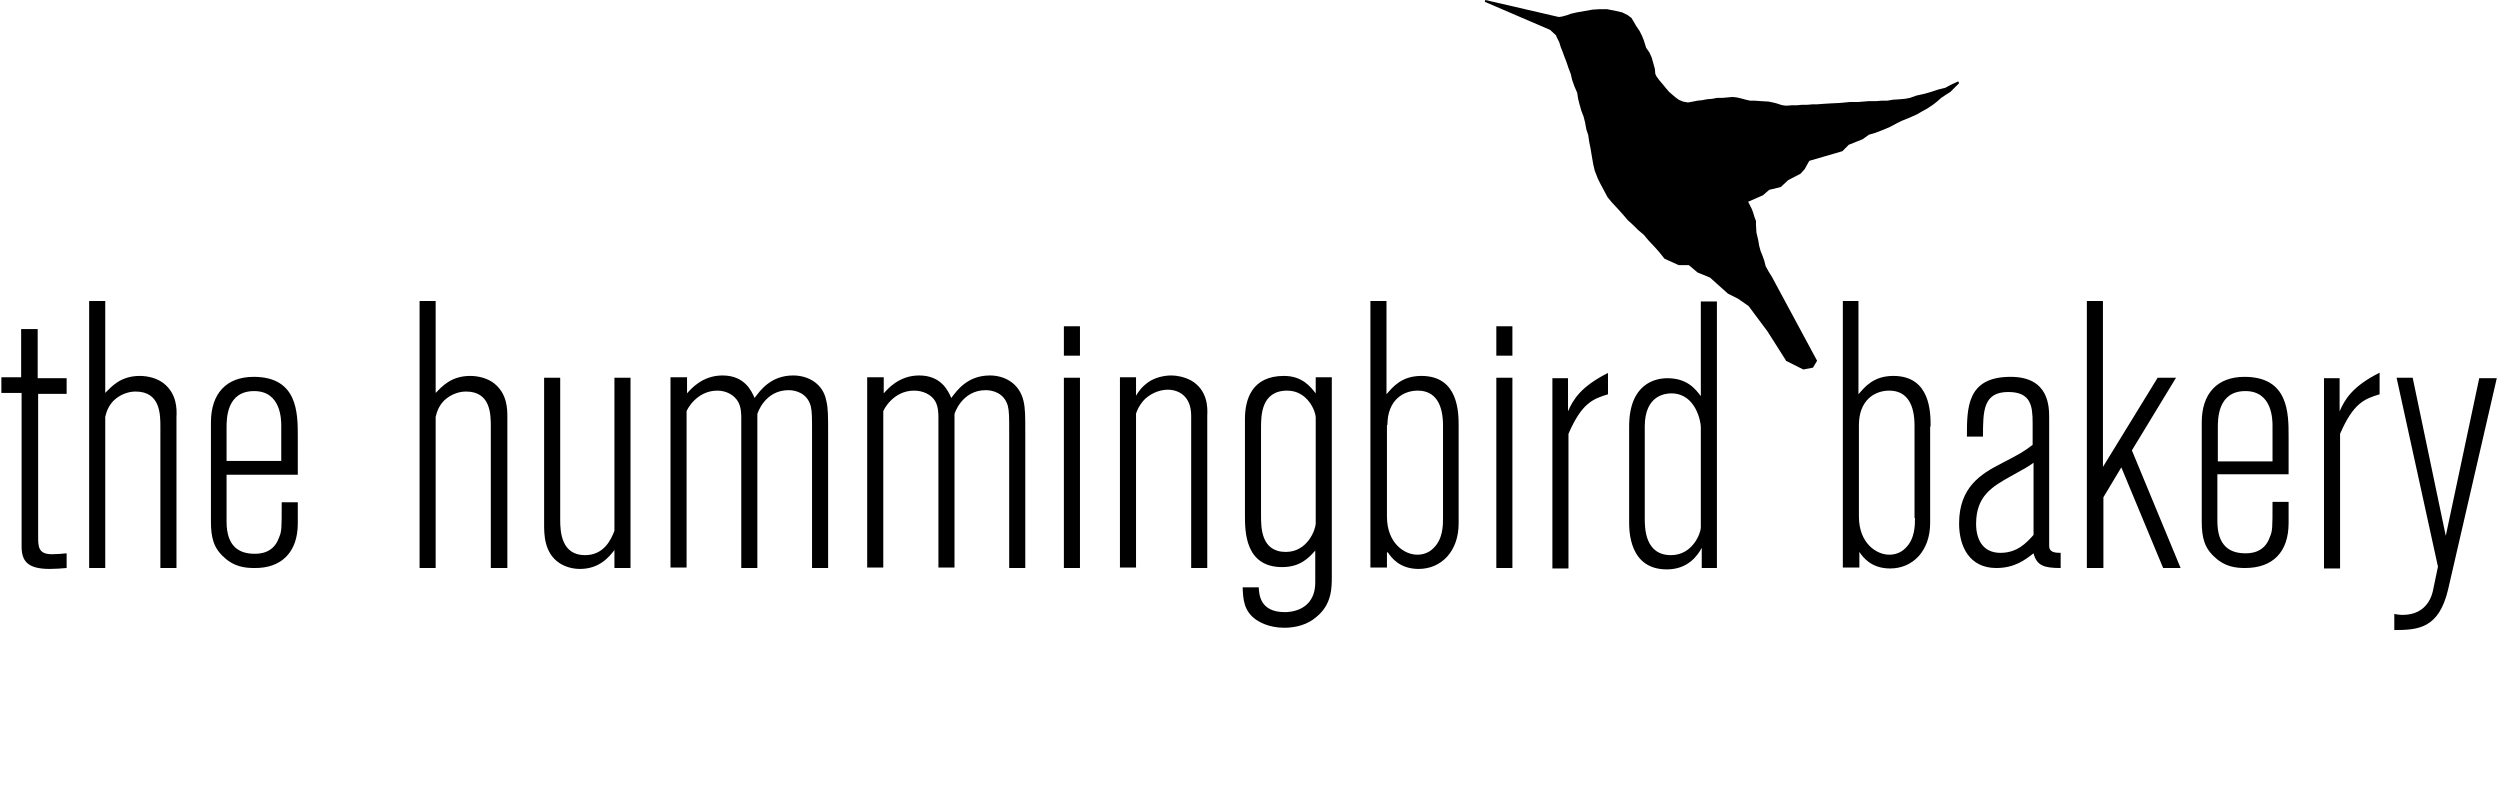
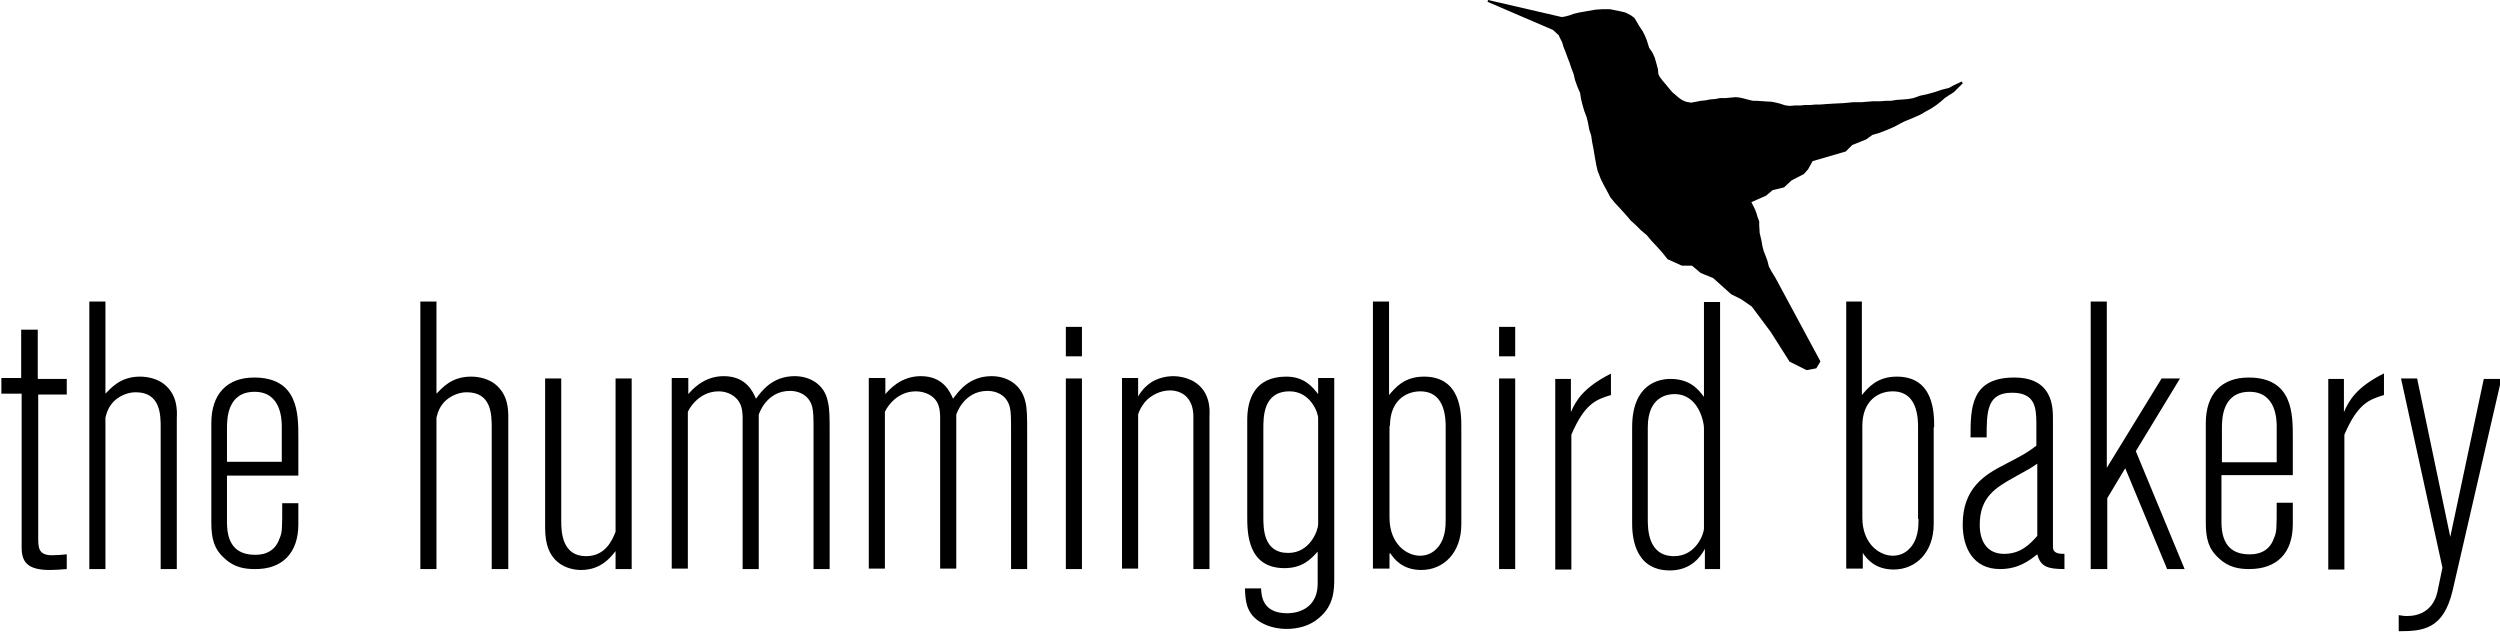
- <svg xmlns="http://www.w3.org/2000/svg" class="logo logo--hummingbird-bakery" width="544" height="174">
+ <svg xmlns="http://www.w3.org/2000/svg" class="logo logo--hummingbird-bakery" preserveAspectRatio="xMinYMin slice" viewbox="0 0 544 174">
  <g fill="currentColor" fill-rule="nonzero">
    <path d="M8.2 71.6H4.6v10.5H.3v3.4h4.4v33.4c0 3.1 1.2 4.9 6.1 4.9 1.2 0 2.5-.1 3.7-.2v-3.2c-.9.1-2.3.2-3.2.2-3 0-3-1.7-3-3.9v-31h6.2v-3.4H8.2V71.6zM35.6 83.4c-1.3-1-3.2-1.6-5.2-1.6-4.2 0-6.2 2.4-7.5 3.7v-20h-3.5v58.1h3.5V90.7c.3-1.2.7-2.4 1.9-3.6 1.3-1.2 3-1.9 4.7-1.9 5.4 0 5.4 5 5.4 7.7v30.7h3.5V90.8c.1-1.8.1-5.1-2.8-7.4zM64.8 113.9v-4.6h-3.5c0 5.9 0 6.3-.6 7.7-1.2 3.5-4.4 3.5-5.3 3.5-3.4 0-6.1-1.6-6.1-7v-10.2h15.5V95c0-5.1 0-13-9.6-13-5.9 0-9.3 3.6-9.3 9.9v21.6c0 3.5.6 5.8 2.9 7.8 2.1 2 4.5 2.3 6.5 2.3 6 .1 9.5-3.5 9.5-9.7zM49.3 93.1c0-2 0-8 6-8 5.9 0 5.9 6.3 5.9 7.6v7.6H49.3v-7.2zM110.4 123.6V90.8c0-1.8 0-5.1-2.9-7.4-1.3-1-3.2-1.6-5.2-1.6-4.2 0-6.2 2.4-7.5 3.7v-20h-3.5v58.1h3.5V90.7c.3-1.2.7-2.4 1.9-3.6 1.3-1.2 3-1.9 4.7-1.9 5.4 0 5.4 5 5.4 7.7v30.7h3.6zM126.2 123.8c4.3 0 6.4-2.7 7.5-4.1v3.9h3.5V82.2h-3.5v33.3c-.7 1.8-2.2 5.3-6.4 5.3-5.1 0-5.4-5-5.4-7.6v-31h-3.5v31.9c0 2.1 0 6.2 3.3 8.4 1.2.8 2.8 1.3 4.5 1.3zM172.6 81.7c-4.9 0-7.2 3.3-8.4 4.9-.7-1.6-2.2-4.9-7-4.9-4.4 0-6.9 3-7.7 3.9v-3.5h-3.6v41.4h3.5v-34c0-.2 2.1-4.5 6.7-4.5 2 0 3.7 1 4.5 2.4.7 1.2.7 2.8.7 3.6v32.6h3.5V90.1c0-.1 1.6-5.2 6.8-5.2 1.5 0 4 .6 4.8 3.4.3 1.2.3 2.4.3 5.7v29.6h3.5V94.3c0-3.8 0-5.5-.4-7.1-.7-3.7-3.9-5.5-7.2-5.5zM203.5 87.3c.7 1.2.7 2.8.7 3.6v32.6h3.5V90.1c0-.1 1.6-5.2 6.8-5.2 1.5 0 4 .6 4.8 3.4.3 1.2.3 2.4.3 5.7v29.6h3.5V94.3c0-3.8 0-5.5-.4-7.1-.9-3.8-4.1-5.5-7.3-5.5-4.9 0-7.2 3.3-8.4 4.9-.7-1.6-2.2-4.9-7-4.9-4.4 0-6.9 3-7.7 3.9v-3.5h-3.6v41.4h3.5v-34c0-.2 2.1-4.5 6.7-4.5 2 0 3.8.9 4.6 2.3zM231.5 82.2h3.5v41.4h-3.5zM231.5 71h3.5v6.4h-3.5zM259.2 82.8c-1.5-.8-3.1-1.1-4.3-1.1-1.8 0-3.5.5-4.8 1.3-1.6 1.1-2.3 2.1-2.9 3.1v-4h-3.5v41.4h3.5V90c.3-.9.7-1.7 1.5-2.7 1.3-1.5 3.4-2.5 5.4-2.5 2.3 0 5.1 1.3 5.1 5.7v33.1h3.5V90.4c.1-1.7.1-5.5-3.5-7.6zM289.8 125.5V82.1h-3.5v3.5c-1.1-1.4-2.9-3.8-6.9-3.8-7 0-8.5 5.1-8.5 9.4v20.9c0 3.5 0 11.3 8.1 11.3 3.9 0 5.8-2 7.2-3.6v6.9c0 6.4-5.8 6.5-6.6 6.5-5.5 0-5.6-3.9-5.7-5.4h-3.5c.1 2.5.2 5.2 3 7.1.5.3 2.5 1.7 6.1 1.7 2.5 0 5.1-.7 7-2.4 3.3-2.7 3.3-6.3 3.3-8.7zm-3.5-11.6c0 1.2-1.7 6.2-6.5 6.2-5.4 0-5.4-5.3-5.4-7.9V93.1c0-2.6 0-8.1 5.7-8.1 4.5 0 6.2 4.6 6.2 5.8v23.1zM302 120.2c.8 1.2 2.6 3.6 6.7 3.6 4.9 0 8.7-3.8 8.7-9.9V92.8c0-3 0-11-8.1-11-4.4 0-6.3 2.5-7.6 4V65.5h-3.5v58h3.6v-3.3h.2zm-.1-27.7c0-5.4 3.4-7.5 6.6-7.5 4 0 5.5 3.2 5.5 7.6v20.1c0 1.6 0 4.6-2.1 6.6-.9.9-2.1 1.4-3.5 1.4-2.8 0-6.6-2.5-6.6-8.3V92.5h.1zM325.6 71h3.5v6.4h-3.5zM325.6 82.2h3.5v41.4h-3.5zM349.8 81.2c-5.9 3-7.5 5.8-8.6 8.3v-7.2h-3.4v41.4h3.5V94.4c2.9-6.7 5.3-7.6 8.6-8.6v-4.6h-.1zM373.6 123.6v-58h-3.5v20.6c-1.2-1.6-3-3.9-7.3-3.9-2.5 0-8.3 1.1-8.3 10.5v20.7c0 2 0 10.4 8.2 10.4 4.6 0 6.7-3 7.6-4.7v4.4h3.3zm-3.5-8.8c0 1.1-1.7 6-6.5 6-5.7 0-5.7-6-5.7-8v-20c0-6.9 4.6-7.2 5.8-7.2 5.3 0 6.4 6.2 6.4 7.3v21.9zM420.1 92.8c0-3 0-11-8.1-11-4.4 0-6.3 2.5-7.6 4V65.5H401v58h3.6v-3.4c.8 1.2 2.6 3.6 6.7 3.6 4.9 0 8.7-3.8 8.7-9.9v-21h.1zm-3.4 19.9c0 1.6 0 4.6-2.1 6.6-.9.9-2.1 1.4-3.5 1.4-2.8 0-6.6-2.5-6.6-8.3V92.5c0-5.4 3.4-7.5 6.6-7.5 4 0 5.5 3.2 5.5 7.6v20.1h.1zM442.5 120.4c.7 2.7 2.3 3.2 5.9 3.2v-3.3c-1.2 0-2.5-.1-2.5-1.5V91c0-2.5 0-9-8.4-9-9.5 0-9.5 6.7-9.5 13h3.5c0-5.5 0-9.7 5.5-9.7 4.9 0 5.3 3 5.3 6.7v4.8c-2.1 1.6-2.7 1.9-6.9 4.1-4.3 2.2-9.1 5.1-9.1 13 0 5.1 2.3 9.7 8.1 9.7 4 0 6.3-1.8 8.1-3.2zM430 114c0-6.1 3.5-8.1 7.6-10.4 3.3-1.8 3.6-2 4.9-2.9v15.7c-1.6 1.8-3.6 3.9-7.2 3.9-3.9 0-5.3-3-5.3-6.3zM474.5 123.6L463.9 98l9.6-15.8h-4l-11.9 19.4V65.5h-3.5v58.1h3.6v-15.4l3.9-6.5 9.1 21.9zM488.4 82c-5.9 0-9.3 3.6-9.3 9.9v21.6c0 3.5.6 5.8 2.9 7.8 2.1 2 4.5 2.3 6.5 2.3 6.1 0 9.5-3.5 9.5-9.8v-4.6h-3.5c0 5.9 0 6.3-.6 7.7-1.2 3.5-4.4 3.5-5.3 3.5-3.4 0-6.1-1.6-6.1-7v-10.2H498V95c0-5.1 0-13-9.6-13zm6.1 18.4h-11.9v-7.3c0-2 0-8 6-8 5.9 0 5.9 6.3 5.9 7.6v7.7zM509.1 89.5v-7.2h-3.4v41.4h3.5V94.4c2.9-6.7 5.3-7.6 8.6-8.6v-4.7c-6 3-7.6 5.9-8.7 8.4zM539.5 82.2l-7.3 34.4-7.2-34.4h-3.5l9 41.1-1 4.8c-.2 1.2-1.2 5.7-6.7 5.7-.7 0-1.2-.1-1.8-.2v3.5c5.3 0 9.7-.4 11.7-8.8l10.6-46h-3.8v-.1z" />
    <path d="M395.4 78.5l-9.8-18.2-.8-1.3-.6-1.1-.3-1.2-.4-1.1-.4-1-.3-1.1-.2-1.2-.4-1.7-.1-1.7v-.8l-.4-1.1-.2-.7-.3-.8-.4-.8-.4-.8 3.2-1.4 1.4-1.2 2.5-.6 1.6-1.5 2.7-1.4.9-1 1-1.8 7.2-2.1 1.4-1.4 3-1.2 1.4-1 1.4-.4 1.8-.7 1.4-.6 1.5-.8 1-.5 1.5-.6 1.8-.8 1.2-.7 1.1-.6 1.2-.8.9-.7.9-.8.9-.6 1.1-.7 1.9-1.9-.2-.4-1.7.8-1.1.6-1.6.4-1.5.5-1.4.4-1.8.4-1.4.5-1.1.2-1.1.1-1.5.1-1.2.2h-1.1l-1.3.1h-1.6l-2.4.2h-1.8l-2.1.2-2.1.1-1.6.1-1.3.1h-1l-1.1.1h-1.2l-1 .1H390l-1.3.1-.8-.1-.4-.1-.9-.3-.8-.2-1-.2-1.7-.1-1.4-.1h-.9l-.9-.2-1.1-.3-.9-.2-.9-.1-1.1.1-1.1.1h-1.2l-1 .2-1.2.1-1 .2-1 .1-1 .2-1.1.2-1.1-.2-.9-.4-.7-.5-.7-.6-.7-.6-.6-.7-.9-1.1-.6-.7-.6-.8-.3-.6-.1-1.1-.3-1.1-.4-1.4-.5-1.1-.7-1-.5-1.6-.4-1-.5-1-.8-1.2-.4-.7-.6-1-.8-.6-1.2-.6-1.3-.3-2-.4H348l-1.5.1-1.7.3-1.7.3-1.3.3-.8.3-1.1.3-.7.1-16-3.7-.1.4 14.2 6.1 1.3 1.2.1.3.6 1.2.3 1 .4 1 .4 1.1.5 1.3.4 1.2.5 1.3.3 1.3.5 1.4.6 1.4.2 1.3.3 1.2.4 1.4.5 1.3.3 1.2.3 1.6.4 1.2.2 1.4.3 1.5.3 1.8.3 1.7.3 1.3.7 1.8.6 1.2.7 1.3.8 1.5.9 1.1 1.3 1.4 1 1.1 1.2 1.4 1.2 1.1 1 1 1.3 1.1 1 1.2 1.5 1.6.8.9 1.2 1.5 3.1 1.4h2.2l1.9 1.6 2.7 1.1 3.9 3.5 2.2 1.1 2.3 1.6 4.1 5.5 4 6.3v.1l3.8 1.9 2.1-.4z" />
  </g>
</svg>
